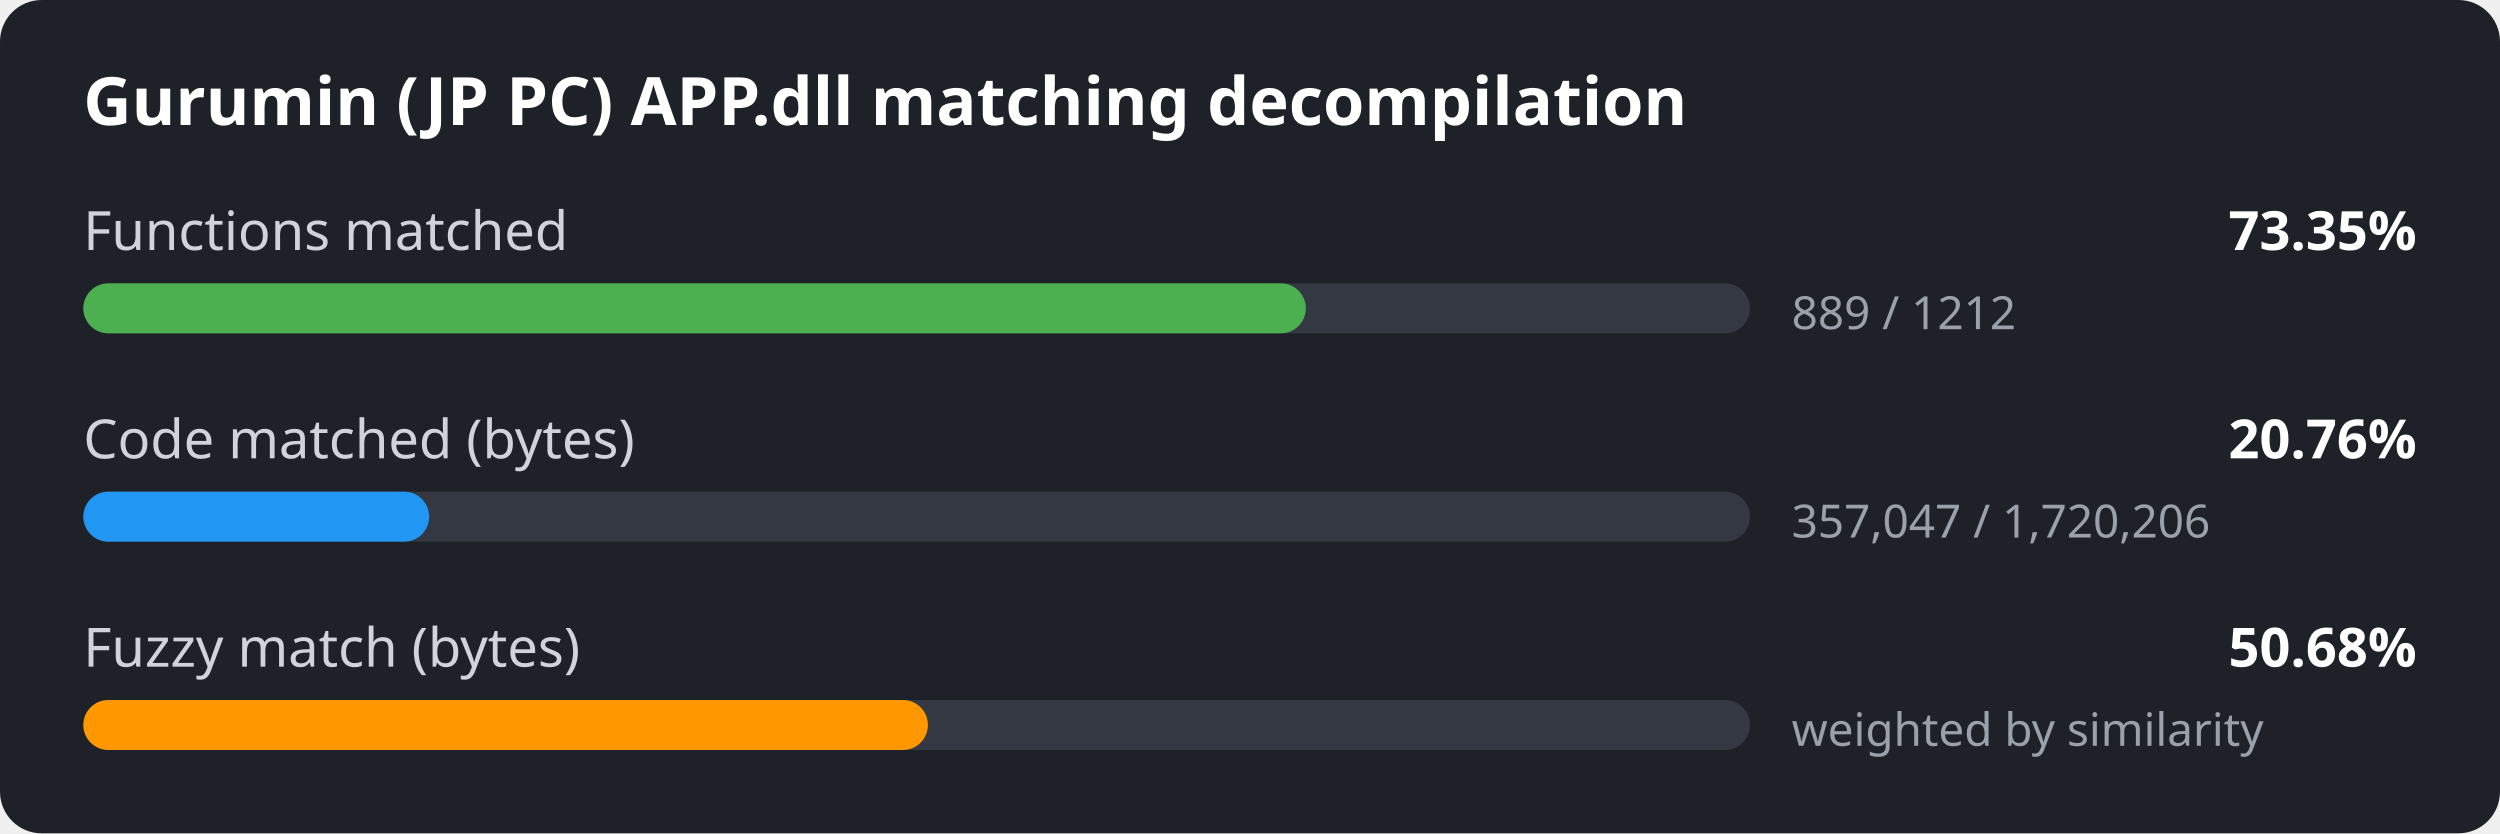
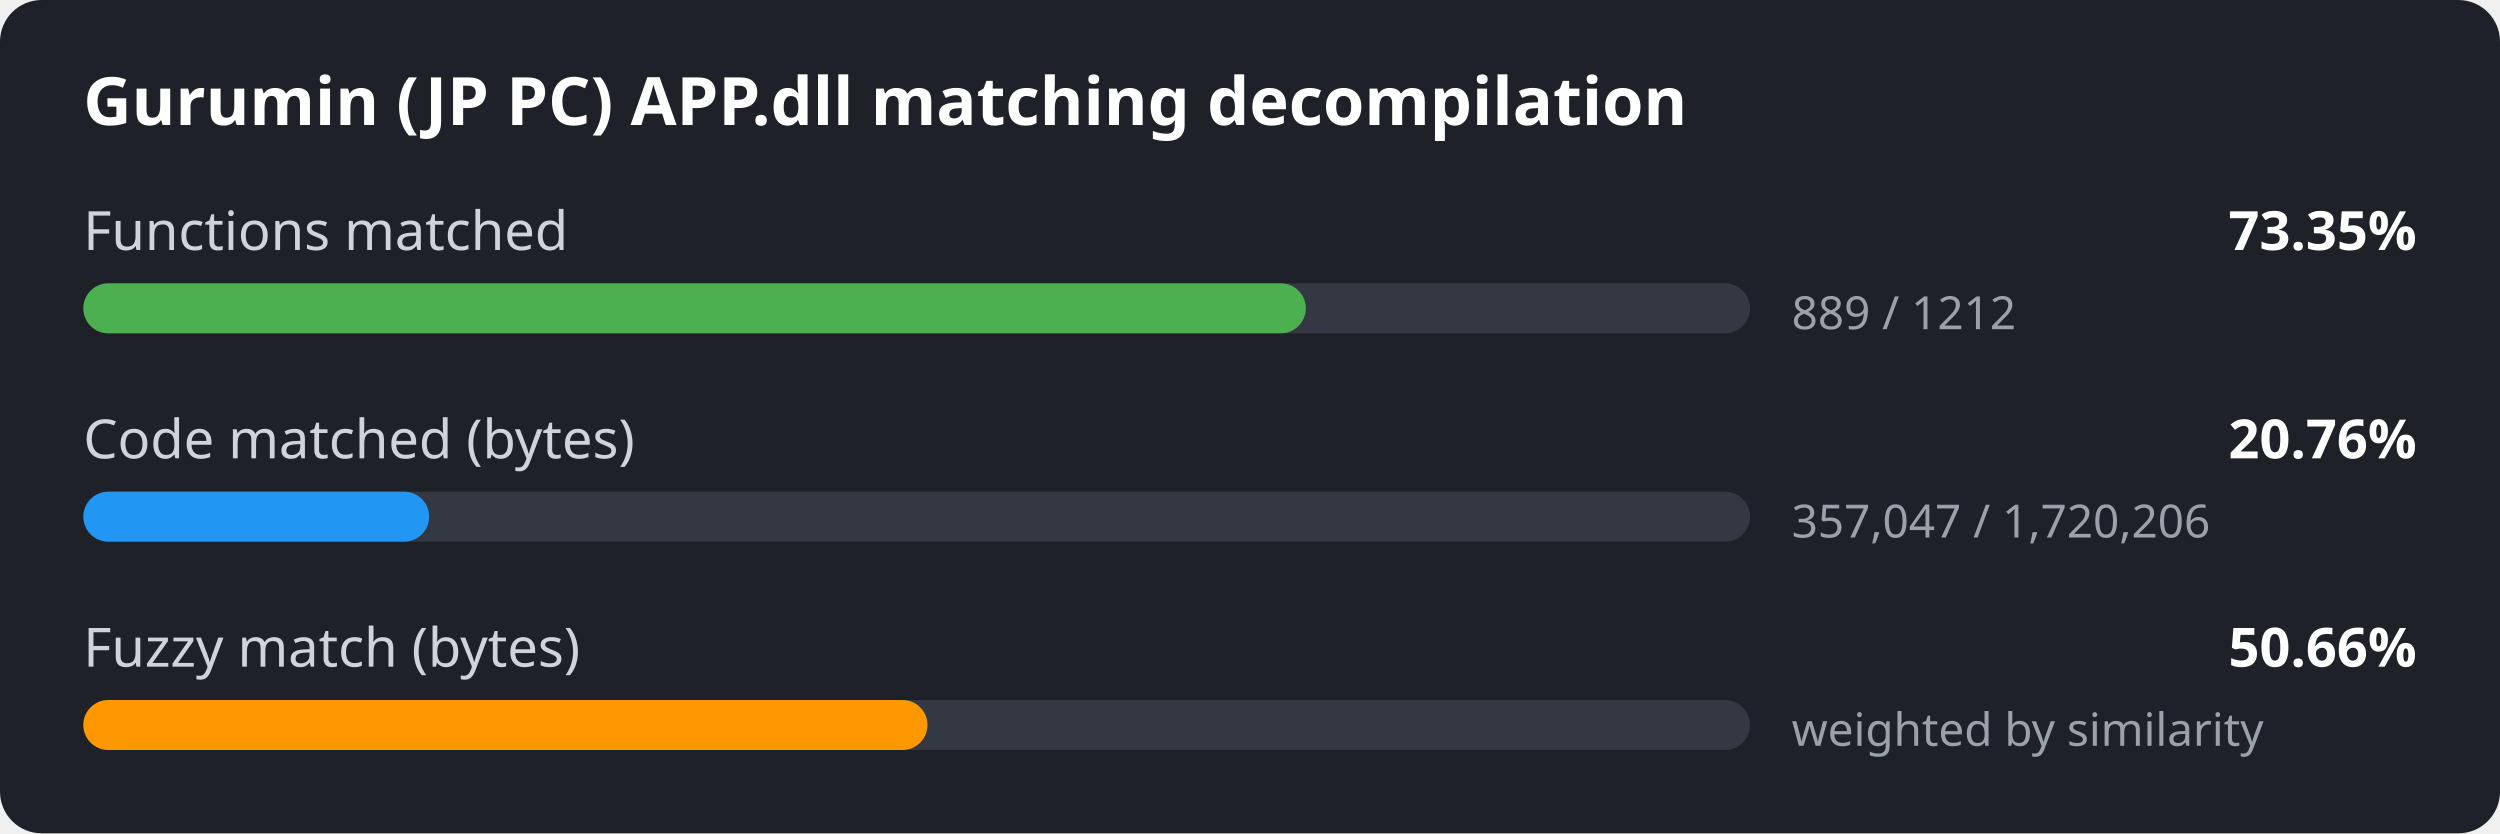
<svg xmlns="http://www.w3.org/2000/svg" width="600" height="200" viewBox="0 0 600 200">
  <style>
.bg { fill: #1e2127; }
.title { font: 600 16px sans-serif; fill: #ffffff; }
.label { font: 13px sans-serif; fill: #d0d4da; }
.value { font: 600 13px sans-serif; fill: #ffffff; }
.detail { font: 11px sans-serif; fill: #9aa1ab; }
.track { fill: #333842; }
</style>
  <rect width="600" height="200" rx="10" class="bg" />
  <text x="20" y="30" class="title">Gurumin (JP PC) APP.dll matching decompilation</text>
  <text x="20" y="60" class="label">Functions matched</text>
  <text x="580" y="60" class="value" text-anchor="end">73.35%</text>
  <rect x="20" y="68" width="400" height="12" rx="6" class="track" />
  <rect x="20" y="68" width="293.4" height="12" rx="6" fill="#4caf50" />
  <text x="430" y="79" class="detail">889 / 1212</text>
  <text x="20" y="110" class="label">Code matched (bytes)</text>
  <text x="580" y="110" class="value" text-anchor="end">20.76%</text>
  <rect x="20" y="118" width="400" height="12" rx="6" class="track" />
  <rect x="20" y="118" width="83.0" height="12" rx="6" fill="#2196f3" />
  <text x="430" y="129" class="detail">357,047 / 1,720,206</text>
  <text x="20" y="160" class="label">Fuzzy match (bytes)</text>
-   <text x="580" y="160" class="value" text-anchor="end">50.68%</text>
+   <text x="580" y="160" class="value" text-anchor="end">50.66%</text>
  <rect x="20" y="168" width="400" height="12" rx="6" class="track" />
-   <rect x="20" y="168" width="202.7" height="12" rx="6" fill="#ff9800" />
+   <rect x="20" y="168" width="202.6" height="12" rx="6" fill="#ff9800" />
  <text x="430" y="179" class="detail">weighted by similarity</text>
</svg>
